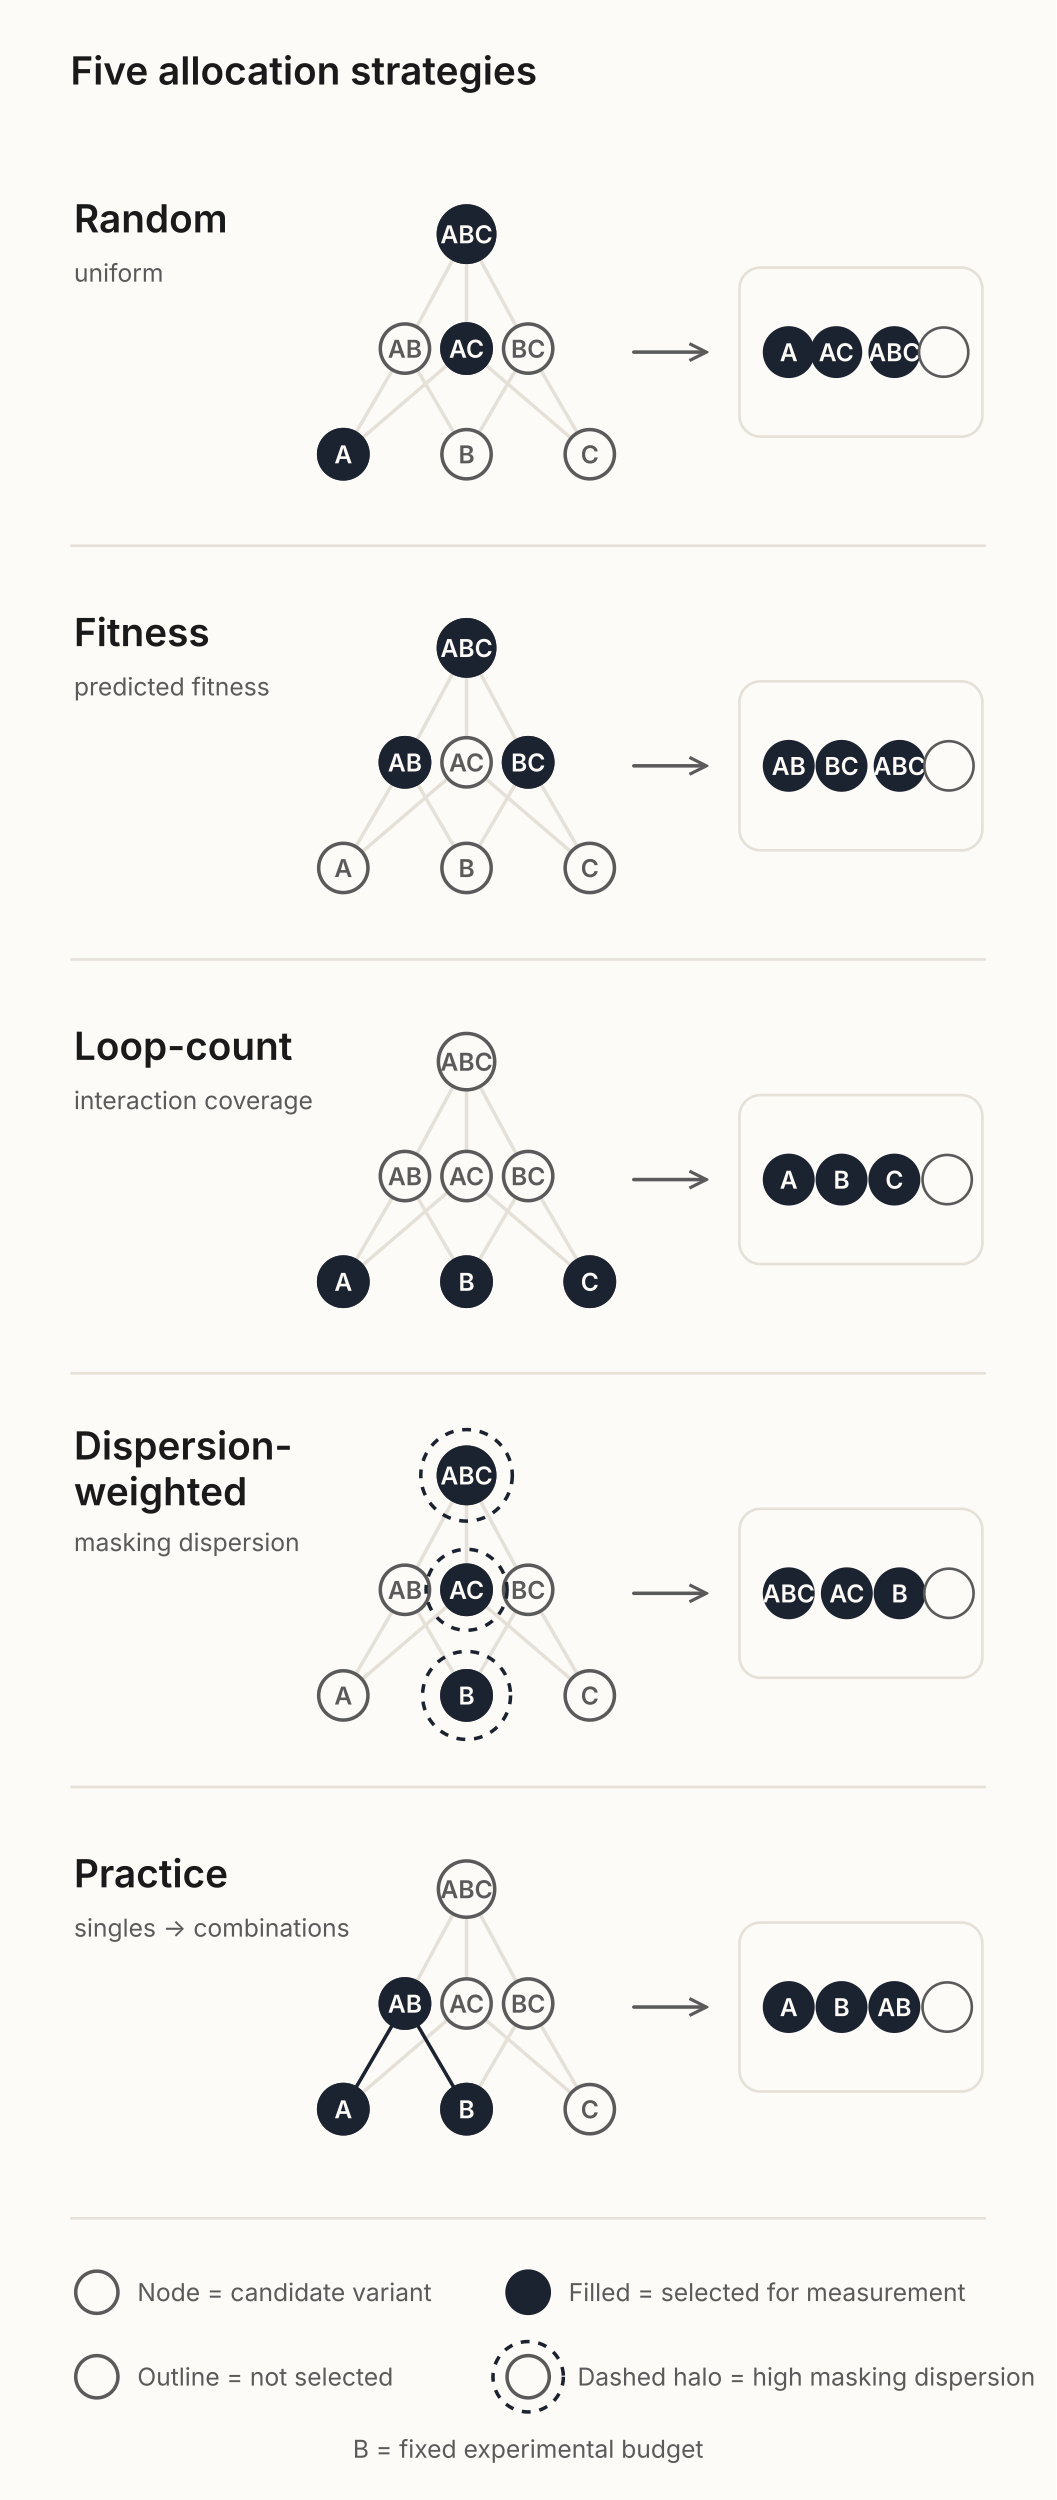
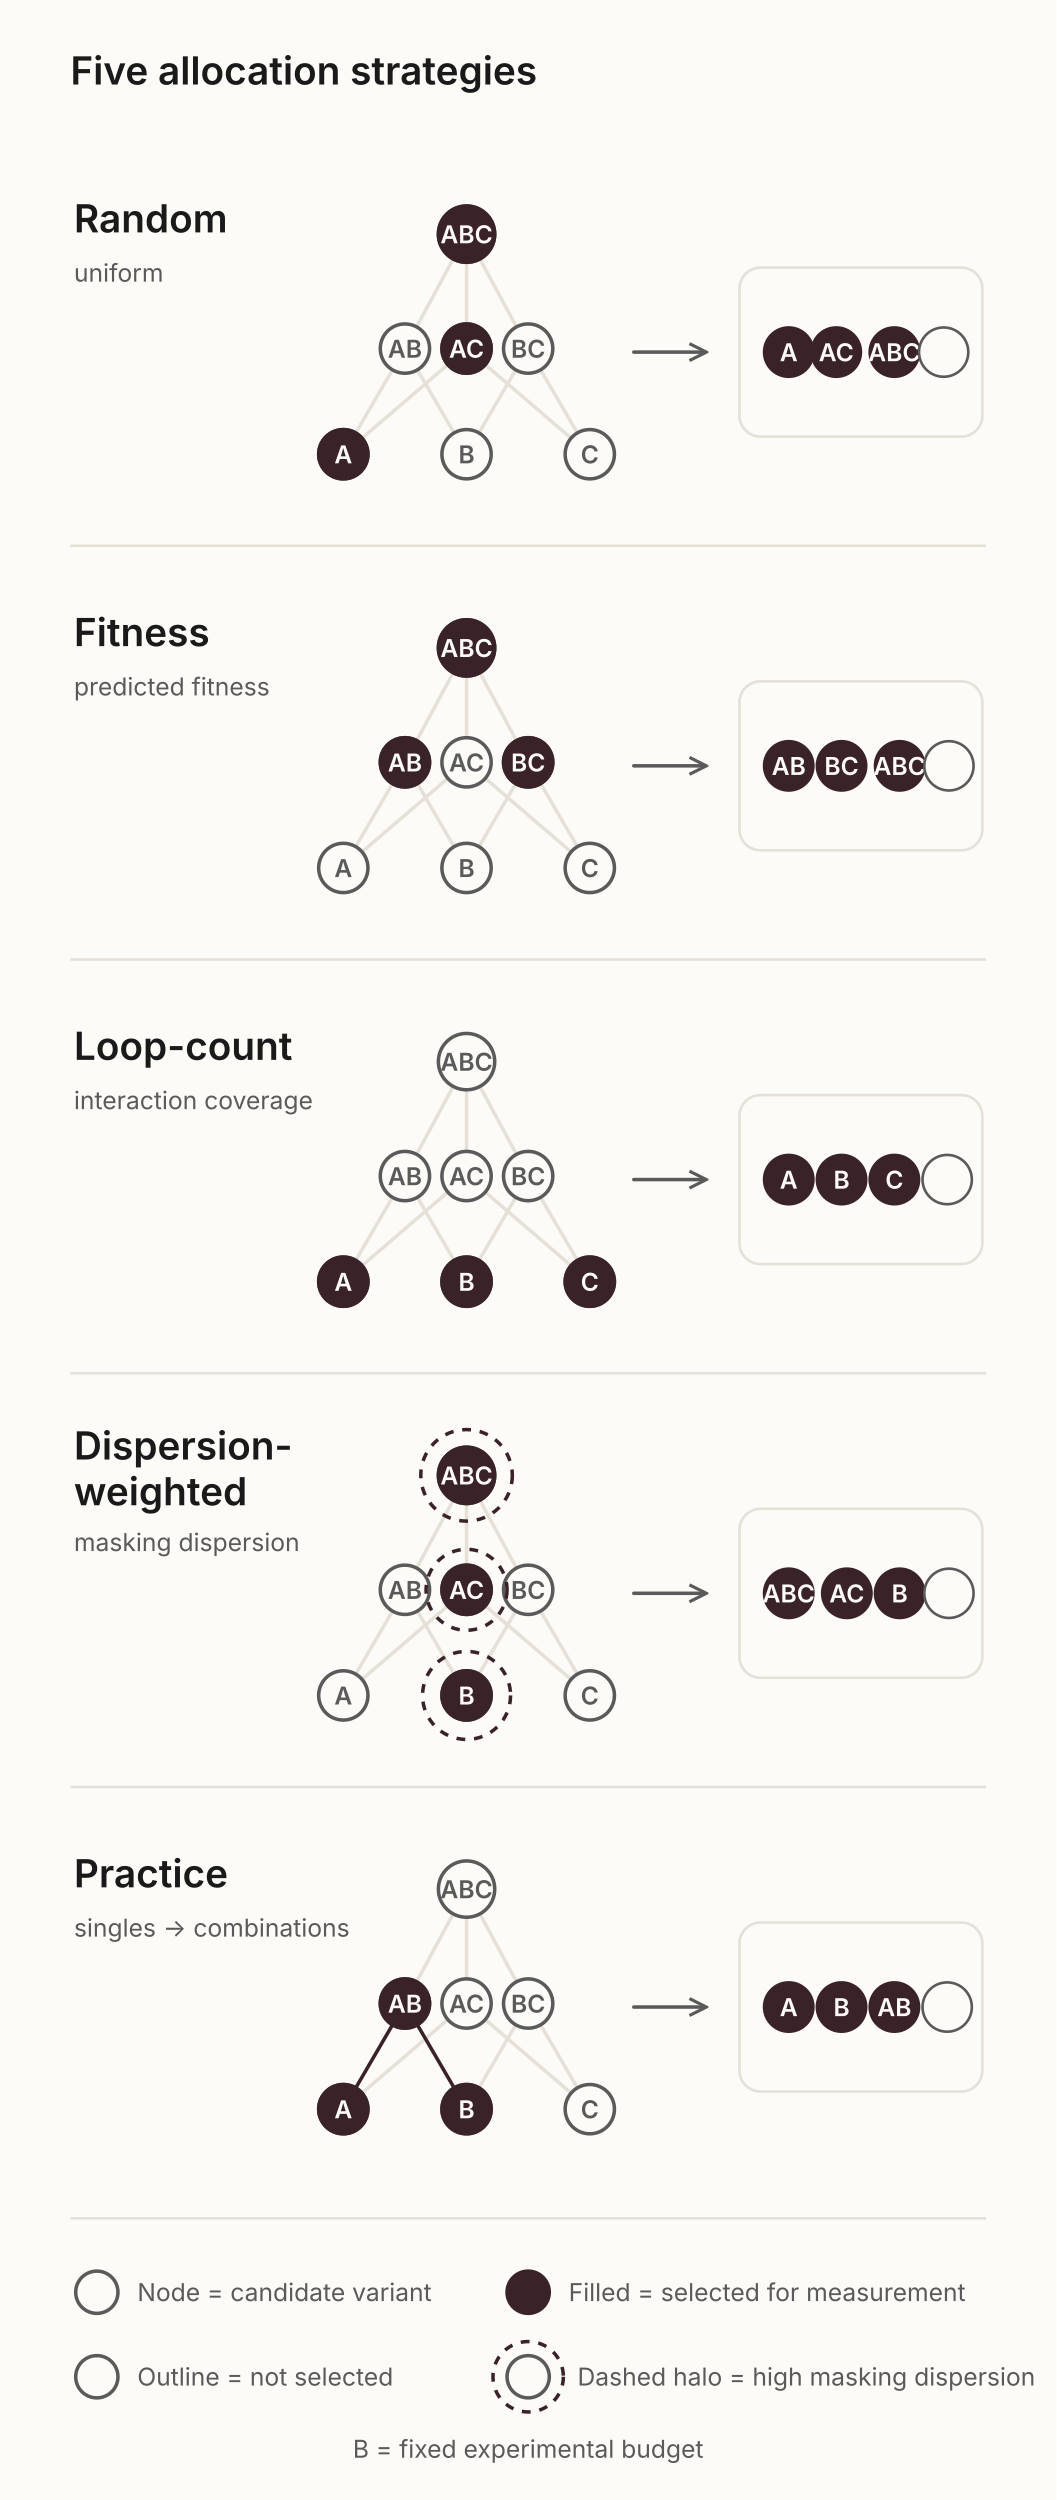
<svg xmlns="http://www.w3.org/2000/svg" viewBox="0 0 600 1420" role="img" aria-labelledby="title desc">
  <rect width="600" height="1420" fill="#FDFBF7" />
  <style>
    text{font-family:Inter,Arial,sans-serif}
    .key{font-size:22px;font-weight:600;fill:#1A1A1A}
    .label{font-size:14px;font-weight:400;fill:#5A5A5A}
    .center{text-anchor:middle}
    .node-label{font-size:14px;font-weight:600;fill:#5A5A5A;text-anchor:middle;dominant-baseline:middle}
    .selected-label{font-size:14px;font-weight:600;fill:#FDFBF7;text-anchor:middle;dominant-baseline:middle}
    .separator{stroke:#E5E0D8;stroke-width:1.5}
    .edge{fill:none;stroke:#E5E0D8;stroke-width:2;stroke-linecap:round}
    .node{fill:#FDFBF7;stroke:#5A5A5A;stroke-width:2}
-     .selected{fill:#1B2230;stroke:#1B2230;stroke-width:2}
-     .halo{fill:none;stroke:#1B2230;stroke-width:2;stroke-dasharray:5 5}
+     .selected{fill:#3A2328;stroke:#3A2328;stroke-width:2}
+     .halo{fill:none;stroke:#3A2328;stroke-width:2;stroke-dasharray:5 5}
    .arrow{fill:none;stroke:#5A5A5A;stroke-width:2;stroke-linecap:round}
    .plate-shell{fill:none;stroke:#E5E0D8;stroke-width:1.5}
    .well{fill:#FDFBF7;stroke:#5A5A5A;stroke-width:1.5}
-     .well-selected{fill:#1B2230;stroke:#1B2230;stroke-width:1.5}
+     .well-selected{fill:#3A2328;stroke:#3A2328;stroke-width:1.5}
  </style>
  <defs>
    <marker id="arrowhead" viewBox="0 0 10 10" refX="8" refY="5" markerWidth="6" markerHeight="6" orient="auto">
      <path d="M1 1L9 5L1 9" fill="none" stroke="#5A5A5A" stroke-width="1.5" />
    </marker>
    <g id="candidate-graph">
      <path class="edge" d="M10 150L45 90 M80 150L45 90 M10 150L80 90 M150 150L80 90 M80 150L115 90 M150 150L115 90 M45 90L80 25 M80 90L80 25 M115 90L80 25" />
      <circle class="node" cx="10" cy="150" r="14" />
      <text class="node-label" x="10" y="150">A</text>
      <circle class="node" cx="80" cy="150" r="14" />
      <text class="node-label" x="80" y="150">B</text>
      <circle class="node" cx="150" cy="150" r="14" />
      <text class="node-label" x="150" y="150">C</text>
      <circle class="node" cx="45" cy="90" r="14" />
      <text class="node-label" x="45" y="90">AB</text>
      <circle class="node" cx="80" cy="90" r="14" />
      <text class="node-label" x="80" y="90">AC</text>
      <circle class="node" cx="115" cy="90" r="14" />
      <text class="node-label" x="115" y="90">BC</text>
      <circle class="node" cx="80" cy="25" r="16" />
      <text class="node-label" x="80" y="25">ABC</text>
    </g>
  </defs>
  <text x="40" y="48" class="key">Five allocation strategies</text>
  <g transform="translate(0 90)" data-strategy="random" data-selected-count="3" aria-label="Random uniform selection">
    <text x="42" y="42" class="key">Random</text>
    <text x="42" y="70" class="label">uniform</text>
    <g transform="translate(185 18)">
      <use href="#candidate-graph" />
      <circle class="selected" cx="10" cy="150" r="14" />
      <text class="selected-label" x="10" y="150">A</text>
      <circle class="selected" cx="80" cy="90" r="14" />
      <text class="selected-label" x="80" y="90">AC</text>
      <circle class="selected" cx="80" cy="25" r="16" />
      <text class="selected-label" x="80" y="25">ABC</text>
    </g>
    <path d="M360 110H400" class="arrow" marker-end="url(#arrowhead)" />
    <g class="plate" transform="translate(420 62)" aria-label="Selected set A, AC, ABC">
      <rect width="138" height="96" rx="12" class="plate-shell" />
      <circle cx="28" cy="48" r="14" class="well-selected" />
      <text x="28" y="48" class="selected-label">A</text>
      <circle cx="55" cy="48" r="14" class="well-selected" />
      <text x="55" y="48" class="selected-label">AC</text>
      <circle cx="88" cy="48" r="14" class="well-selected" />
      <text x="88" y="48" class="selected-label">ABC</text>
      <circle cx="116" cy="48" r="14" class="well" />
    </g>
  </g>
  <line x1="40" y1="310" x2="560" y2="310" class="separator" />
  <g transform="translate(0 325)" data-strategy="fitness" data-selected-count="3" aria-label="Fitness selection by predicted fitness">
    <text x="42" y="42" class="key">Fitness</text>
    <text x="42" y="70" class="label">predicted fitness</text>
    <g transform="translate(185 18)">
      <use href="#candidate-graph" />
      <circle class="selected" cx="45" cy="90" r="14" />
      <text class="selected-label" x="45" y="90">AB</text>
      <circle class="selected" cx="115" cy="90" r="14" />
      <text class="selected-label" x="115" y="90">BC</text>
      <circle class="selected" cx="80" cy="25" r="16" />
      <text class="selected-label" x="80" y="25">ABC</text>
    </g>
    <path d="M360 110H400" class="arrow" marker-end="url(#arrowhead)" />
    <g class="plate" transform="translate(420 62)" aria-label="Selected set AB, BC, ABC">
      <rect width="138" height="96" rx="12" class="plate-shell" />
      <circle cx="28" cy="48" r="14" class="well-selected" />
      <text x="28" y="48" class="selected-label">AB</text>
      <circle cx="58" cy="48" r="14" class="well-selected" />
      <text x="58" y="48" class="selected-label">BC</text>
      <circle cx="91" cy="48" r="14" class="well-selected" />
      <text x="91" y="48" class="selected-label">ABC</text>
      <circle cx="119" cy="48" r="14" class="well" />
    </g>
  </g>
  <line x1="40" y1="545" x2="560" y2="545" class="separator" />
  <g transform="translate(0 560)" data-strategy="loop-count" data-selected-count="3" aria-label="Loop-count selection by interaction coverage">
    <text x="42" y="42" class="key">Loop-count</text>
    <text x="42" y="70" class="label">interaction coverage</text>
    <g transform="translate(185 18)">
      <use href="#candidate-graph" />
      <circle class="selected" cx="10" cy="150" r="14" />
      <text class="selected-label" x="10" y="150">A</text>
      <circle class="selected" cx="80" cy="150" r="14" />
      <text class="selected-label" x="80" y="150">B</text>
      <circle class="selected" cx="150" cy="150" r="14" />
      <text class="selected-label" x="150" y="150">C</text>
    </g>
    <path d="M360 110H400" class="arrow" marker-end="url(#arrowhead)" />
    <g class="plate" transform="translate(420 62)" aria-label="Selected set A, B, C">
      <rect width="138" height="96" rx="12" class="plate-shell" />
      <circle cx="28" cy="48" r="14" class="well-selected" />
      <text x="28" y="48" class="selected-label">A</text>
      <circle cx="58" cy="48" r="14" class="well-selected" />
      <text x="58" y="48" class="selected-label">B</text>
      <circle cx="88" cy="48" r="14" class="well-selected" />
      <text x="88" y="48" class="selected-label">C</text>
      <circle cx="118" cy="48" r="14" class="well" />
    </g>
  </g>
  <line x1="40" y1="780" x2="560" y2="780" class="separator" />
  <g transform="translate(0 795)" data-strategy="dispersion-weighted" data-selected-count="3" aria-label="Dispersion-weighted selection by ESM masking dispersion">
    <text x="42" y="34" class="key">
      <tspan x="42" y="34">Dispersion-</tspan>
      <tspan x="42" dy="26">weighted</tspan>
    </text>
    <text x="42" y="86" class="label">masking dispersion</text>
    <g transform="translate(185 18)">
      <use href="#candidate-graph" />
      <circle class="halo" cx="80" cy="25" r="26" />
      <circle class="halo" cx="80" cy="90" r="23" />
      <circle class="halo" cx="80" cy="150" r="25" />
      <circle class="selected" cx="80" cy="25" r="16" />
      <text class="selected-label" x="80" y="25">ABC</text>
      <circle class="selected" cx="80" cy="90" r="14" />
      <text class="selected-label" x="80" y="90">AC</text>
      <circle class="selected" cx="80" cy="150" r="14" />
      <text class="selected-label" x="80" y="150">B</text>
    </g>
    <path d="M360 110H400" class="arrow" marker-end="url(#arrowhead)" />
    <g class="plate" transform="translate(420 62)" aria-label="Selected set ABC, AC, B">
      <rect width="138" height="96" rx="12" class="plate-shell" />
      <circle cx="28" cy="48" r="14" class="well-selected" />
      <text x="28" y="48" class="selected-label">ABC</text>
      <circle cx="61" cy="48" r="14" class="well-selected" />
      <text x="61" y="48" class="selected-label">AC</text>
      <circle cx="91" cy="48" r="14" class="well-selected" />
      <text x="91" y="48" class="selected-label">B</text>
      <circle cx="119" cy="48" r="14" class="well" />
    </g>
  </g>
  <line x1="40" y1="1015" x2="560" y2="1015" class="separator" />
  <g transform="translate(0 1030)" data-strategy="practice" data-selected-count="3" aria-label="Practice selection from beneficial singles to combinations">
    <text x="42" y="42" class="key">Practice</text>
    <text x="42" y="70" class="label">singles → combinations</text>
    <g transform="translate(185 18)">
      <use href="#candidate-graph" />
-       <path d="M10 150L45 90L80 150" fill="none" stroke="#1B2230" stroke-width="2" />
+       <path d="M10 150L45 90L80 150" fill="none" stroke="#3A2328" stroke-width="2" />
      <circle class="selected" cx="10" cy="150" r="14" />
      <text class="selected-label" x="10" y="150">A</text>
      <circle class="selected" cx="80" cy="150" r="14" />
      <text class="selected-label" x="80" y="150">B</text>
      <circle class="selected" cx="45" cy="90" r="14" />
      <text class="selected-label" x="45" y="90">AB</text>
    </g>
    <path d="M360 110H400" class="arrow" marker-end="url(#arrowhead)" />
    <g class="plate" transform="translate(420 62)" aria-label="Selected set A, B, AB">
      <rect width="138" height="96" rx="12" class="plate-shell" />
      <circle cx="28" cy="48" r="14" class="well-selected" />
      <text x="28" y="48" class="selected-label">A</text>
      <circle cx="58" cy="48" r="14" class="well-selected" />
      <text x="58" y="48" class="selected-label">B</text>
      <circle cx="88" cy="48" r="14" class="well-selected" />
      <text x="88" y="48" class="selected-label">AB</text>
      <circle cx="118" cy="48" r="14" class="well" />
    </g>
  </g>
  <line x1="40" y1="1260" x2="560" y2="1260" class="separator" />
  <g aria-label="Figure legend">
    <circle cx="55" cy="1302" r="12" class="node" />
    <text x="78" y="1307" class="label">Node = candidate variant</text>
    <circle cx="300" cy="1302" r="12" class="selected" />
    <text x="323" y="1307" class="label">Filled = selected for measurement</text>
    <circle cx="55" cy="1350" r="12" class="node" />
    <text x="78" y="1355" class="label">Outline = not selected</text>
    <circle cx="300" cy="1350" r="12" class="node" />
    <circle cx="300" cy="1350" r="20" class="halo" />
    <text x="328" y="1355" class="label">Dashed halo = high masking dispersion</text>
    <text x="300" y="1396" class="label center">B = fixed experimental budget</text>
  </g>
</svg>
